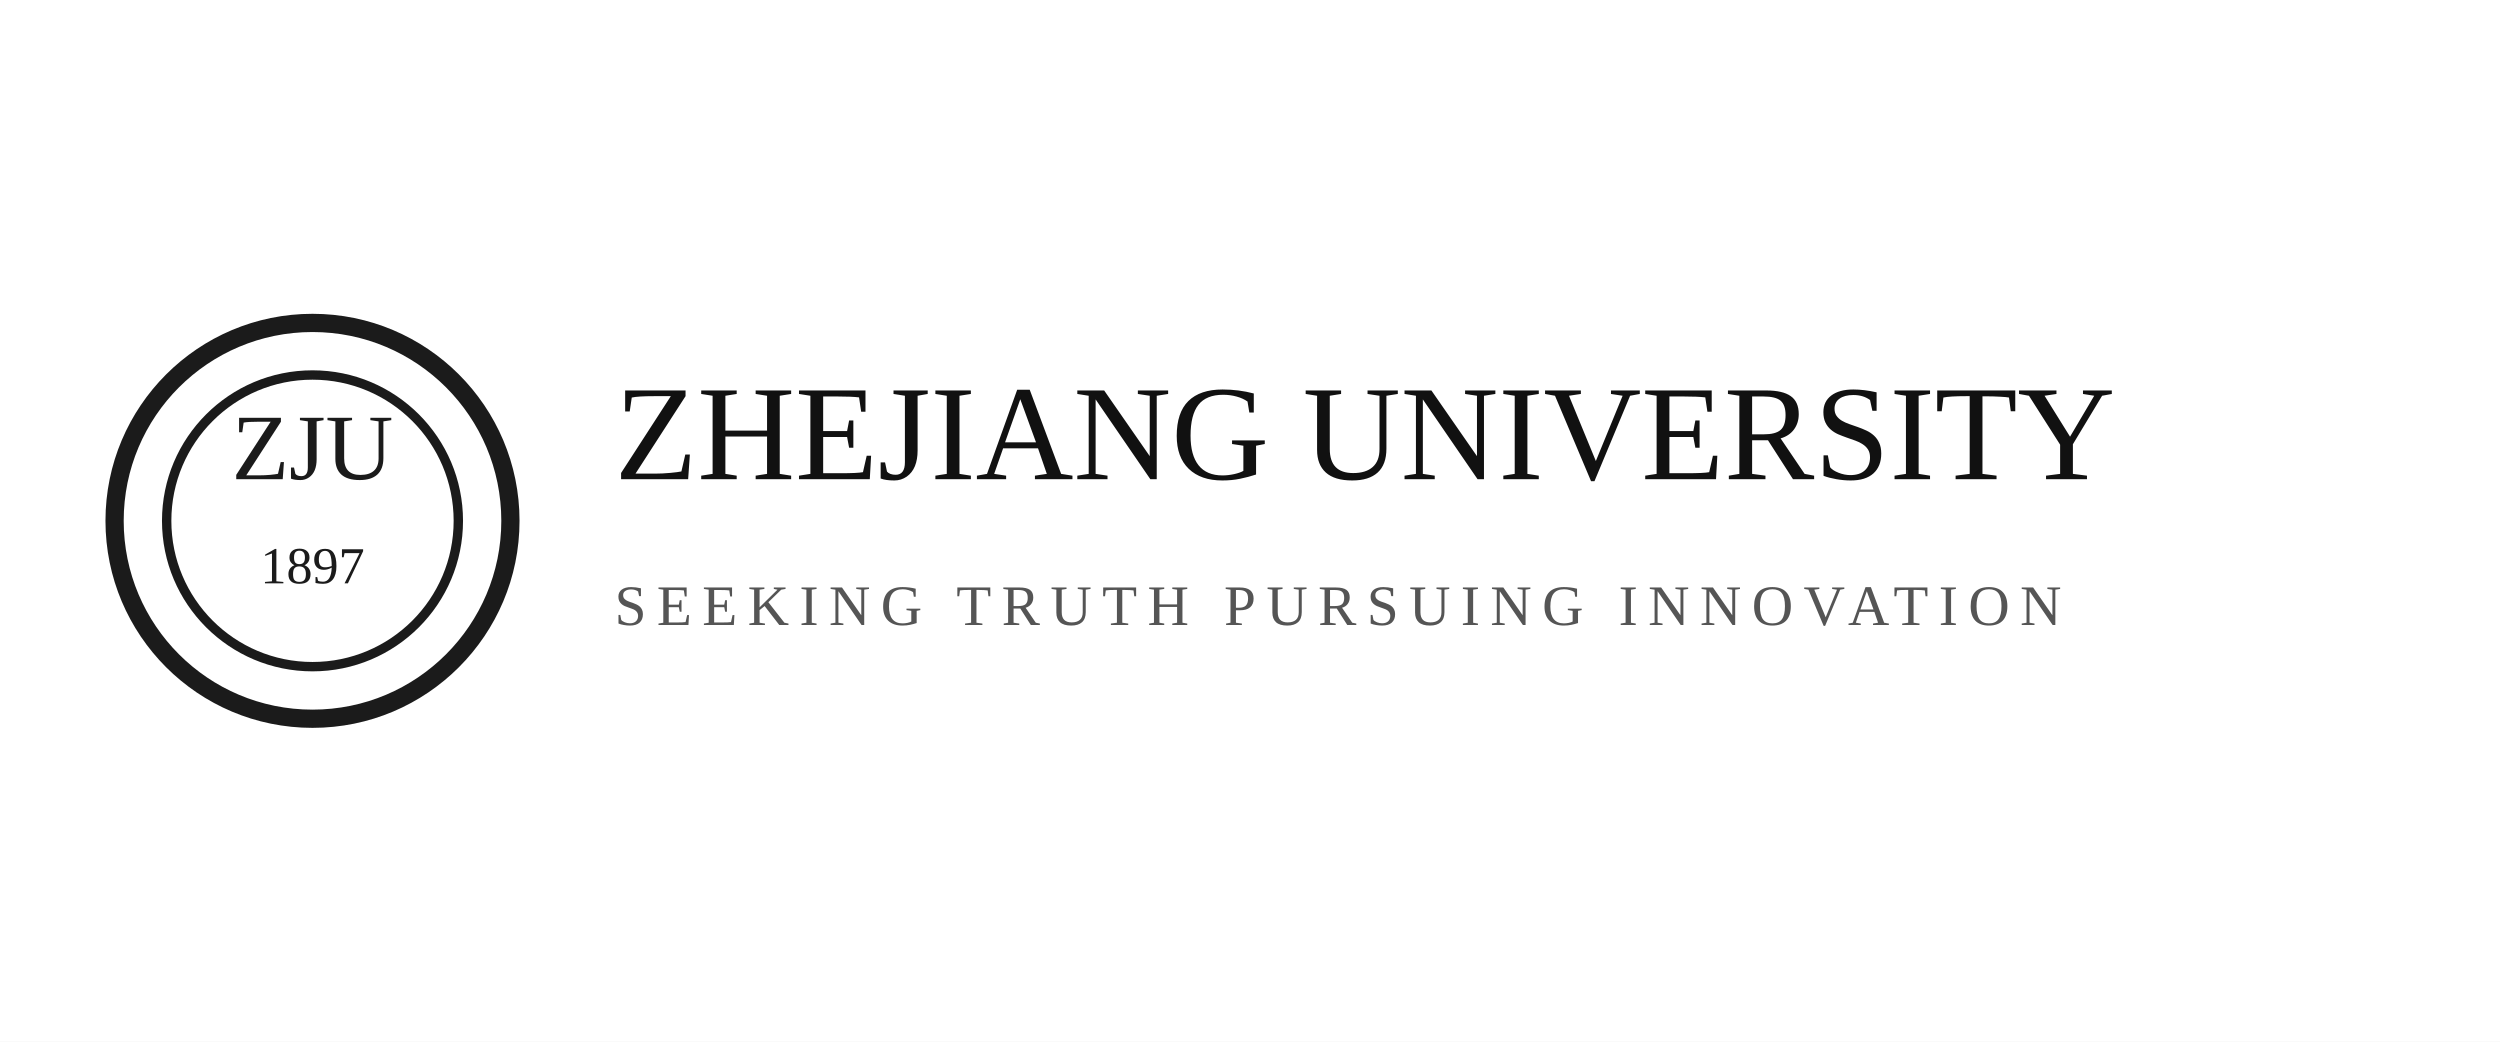
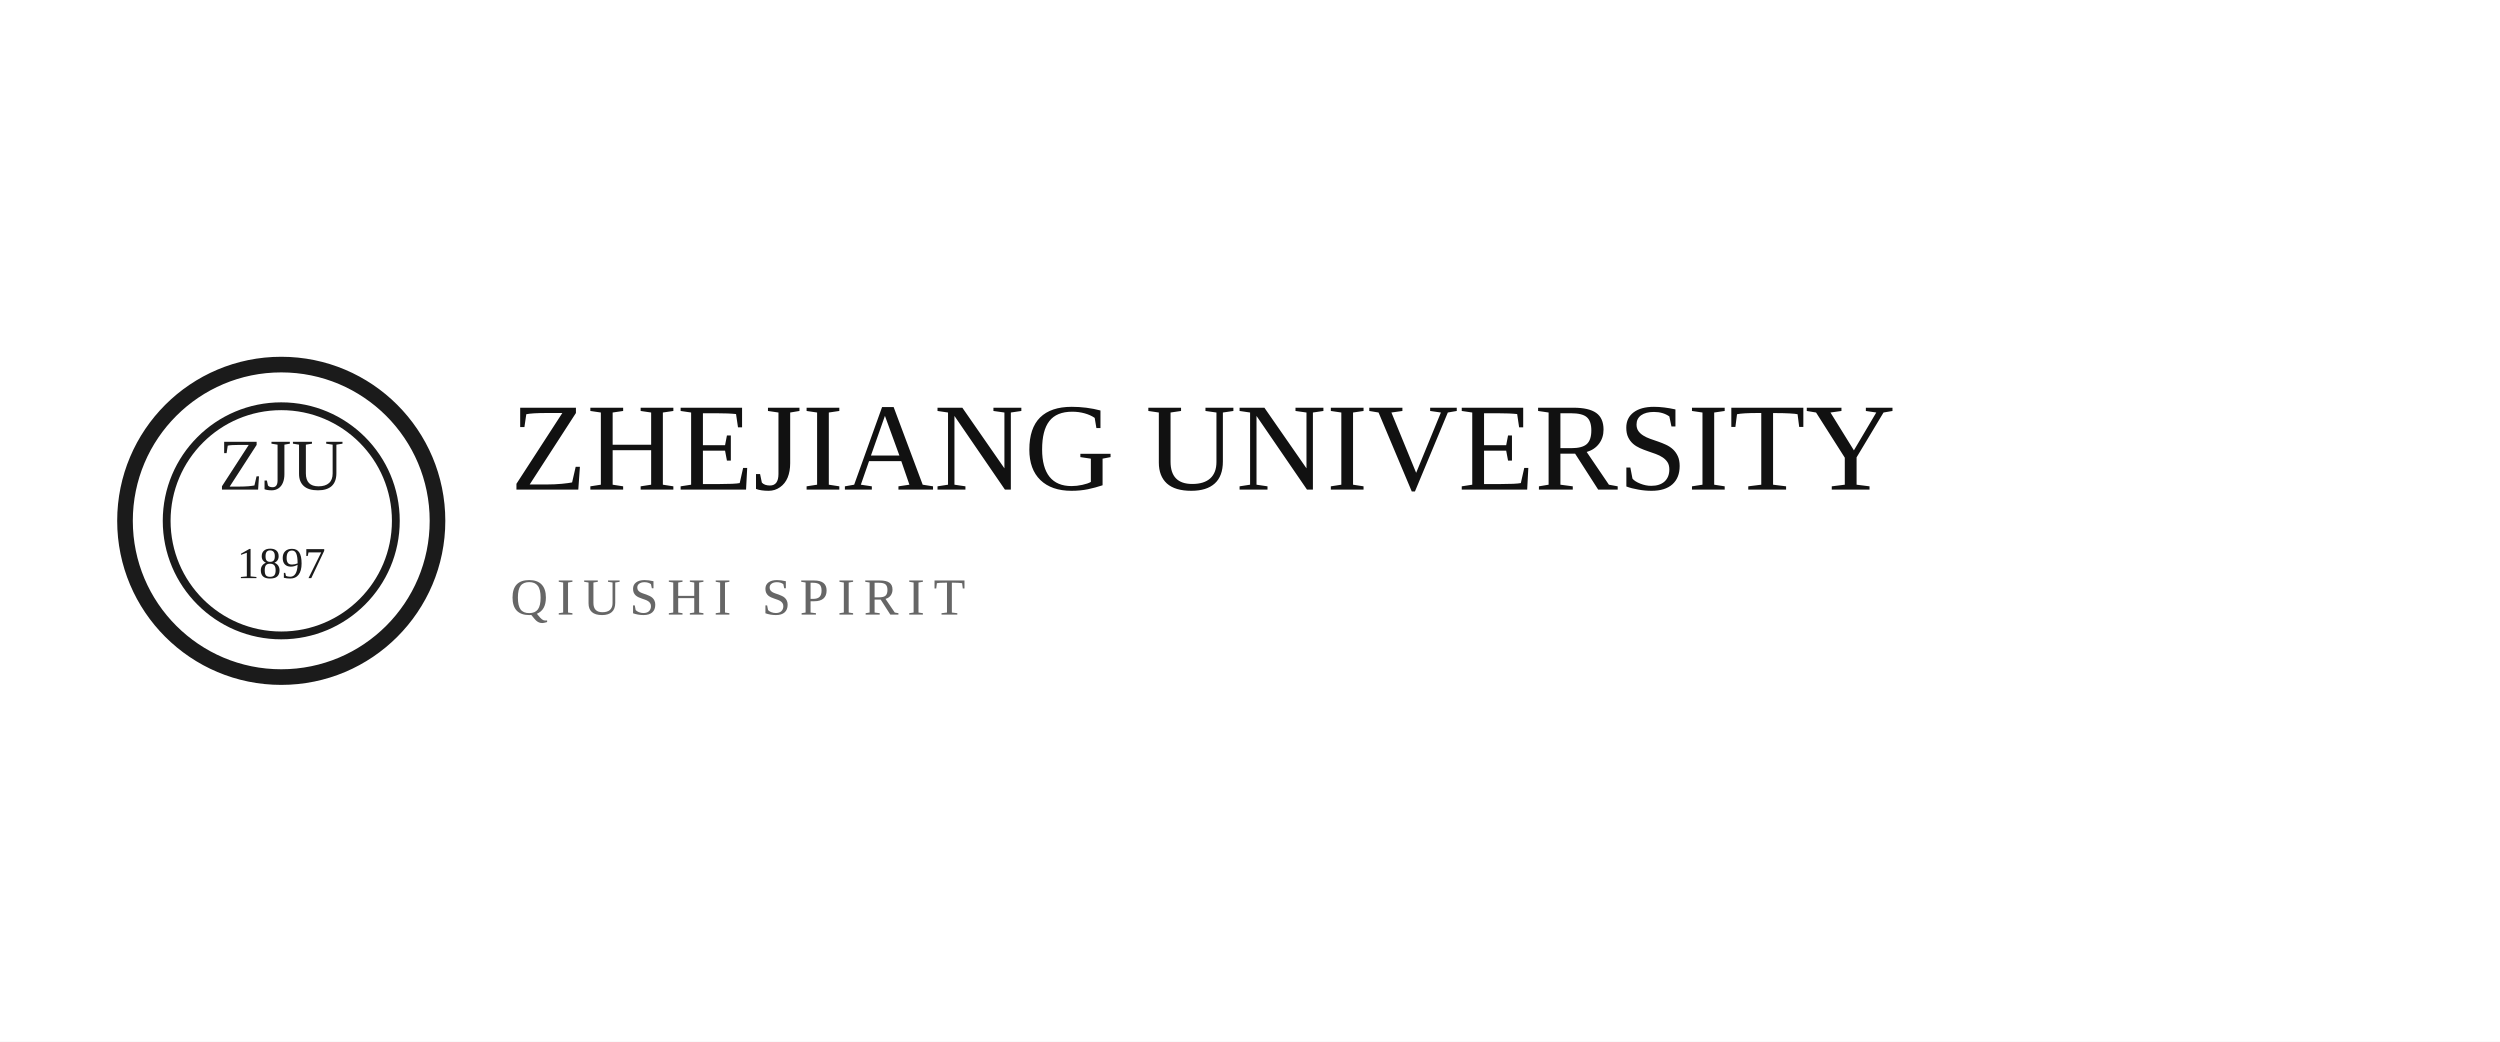
<svg xmlns="http://www.w3.org/2000/svg" width="480" height="200" viewBox="0 0 480 200">
  <rect width="480" height="200" fill="#ffffff" />
-   <circle cx="60" cy="100" r="38" fill="none" stroke="#1b1b1b" stroke-width="3.5" />
-   <circle cx="60" cy="100" r="28" fill="none" stroke="#1b1b1b" stroke-width="1.8" />
-   <text x="60" y="92" text-anchor="middle" font-family="Georgia, 'Times New Roman', serif" font-size="18" fill="#1b1b1b">ZJU</text>
-   <text x="60" y="112" text-anchor="middle" font-family="Georgia, 'Times New Roman', serif" font-size="10" fill="#1b1b1b">1897</text>
-   <text x="118" y="92" font-family="Georgia, 'Times New Roman', serif" font-size="26" fill="#111111">ZHEJIANG UNIVERSITY</text>
-   <text x="118" y="120" font-family="Georgia, 'Times New Roman', serif" font-size="11" letter-spacing="2" fill="#555555">SEEKING TRUTH PURSUING INNOVATION</text>
+   <circle cx="54" cy="100" r="30" fill="none" stroke="#1b1b1b" stroke-width="3" />
+   <circle cx="54" cy="100" r="22" fill="none" stroke="#1b1b1b" stroke-width="1.5" />
+   <text x="54" y="94" text-anchor="middle" font-family="Georgia, 'Times New Roman', serif" font-size="14" fill="#1b1b1b">ZJU</text>
+   <text x="54" y="111" text-anchor="middle" font-family="Georgia, 'Times New Roman', serif" font-size="8.5" fill="#1b1b1b">1897</text>
+   <text x="98" y="94" font-family="Georgia, 'Times New Roman', serif" font-size="24" fill="#111111">ZHEJIANG UNIVERSITY</text>
+   <text x="98" y="118" font-family="Georgia, 'Times New Roman', serif" font-size="10" letter-spacing="1.7" fill="#666666">QIUSHI SPIRIT</text>
</svg>
